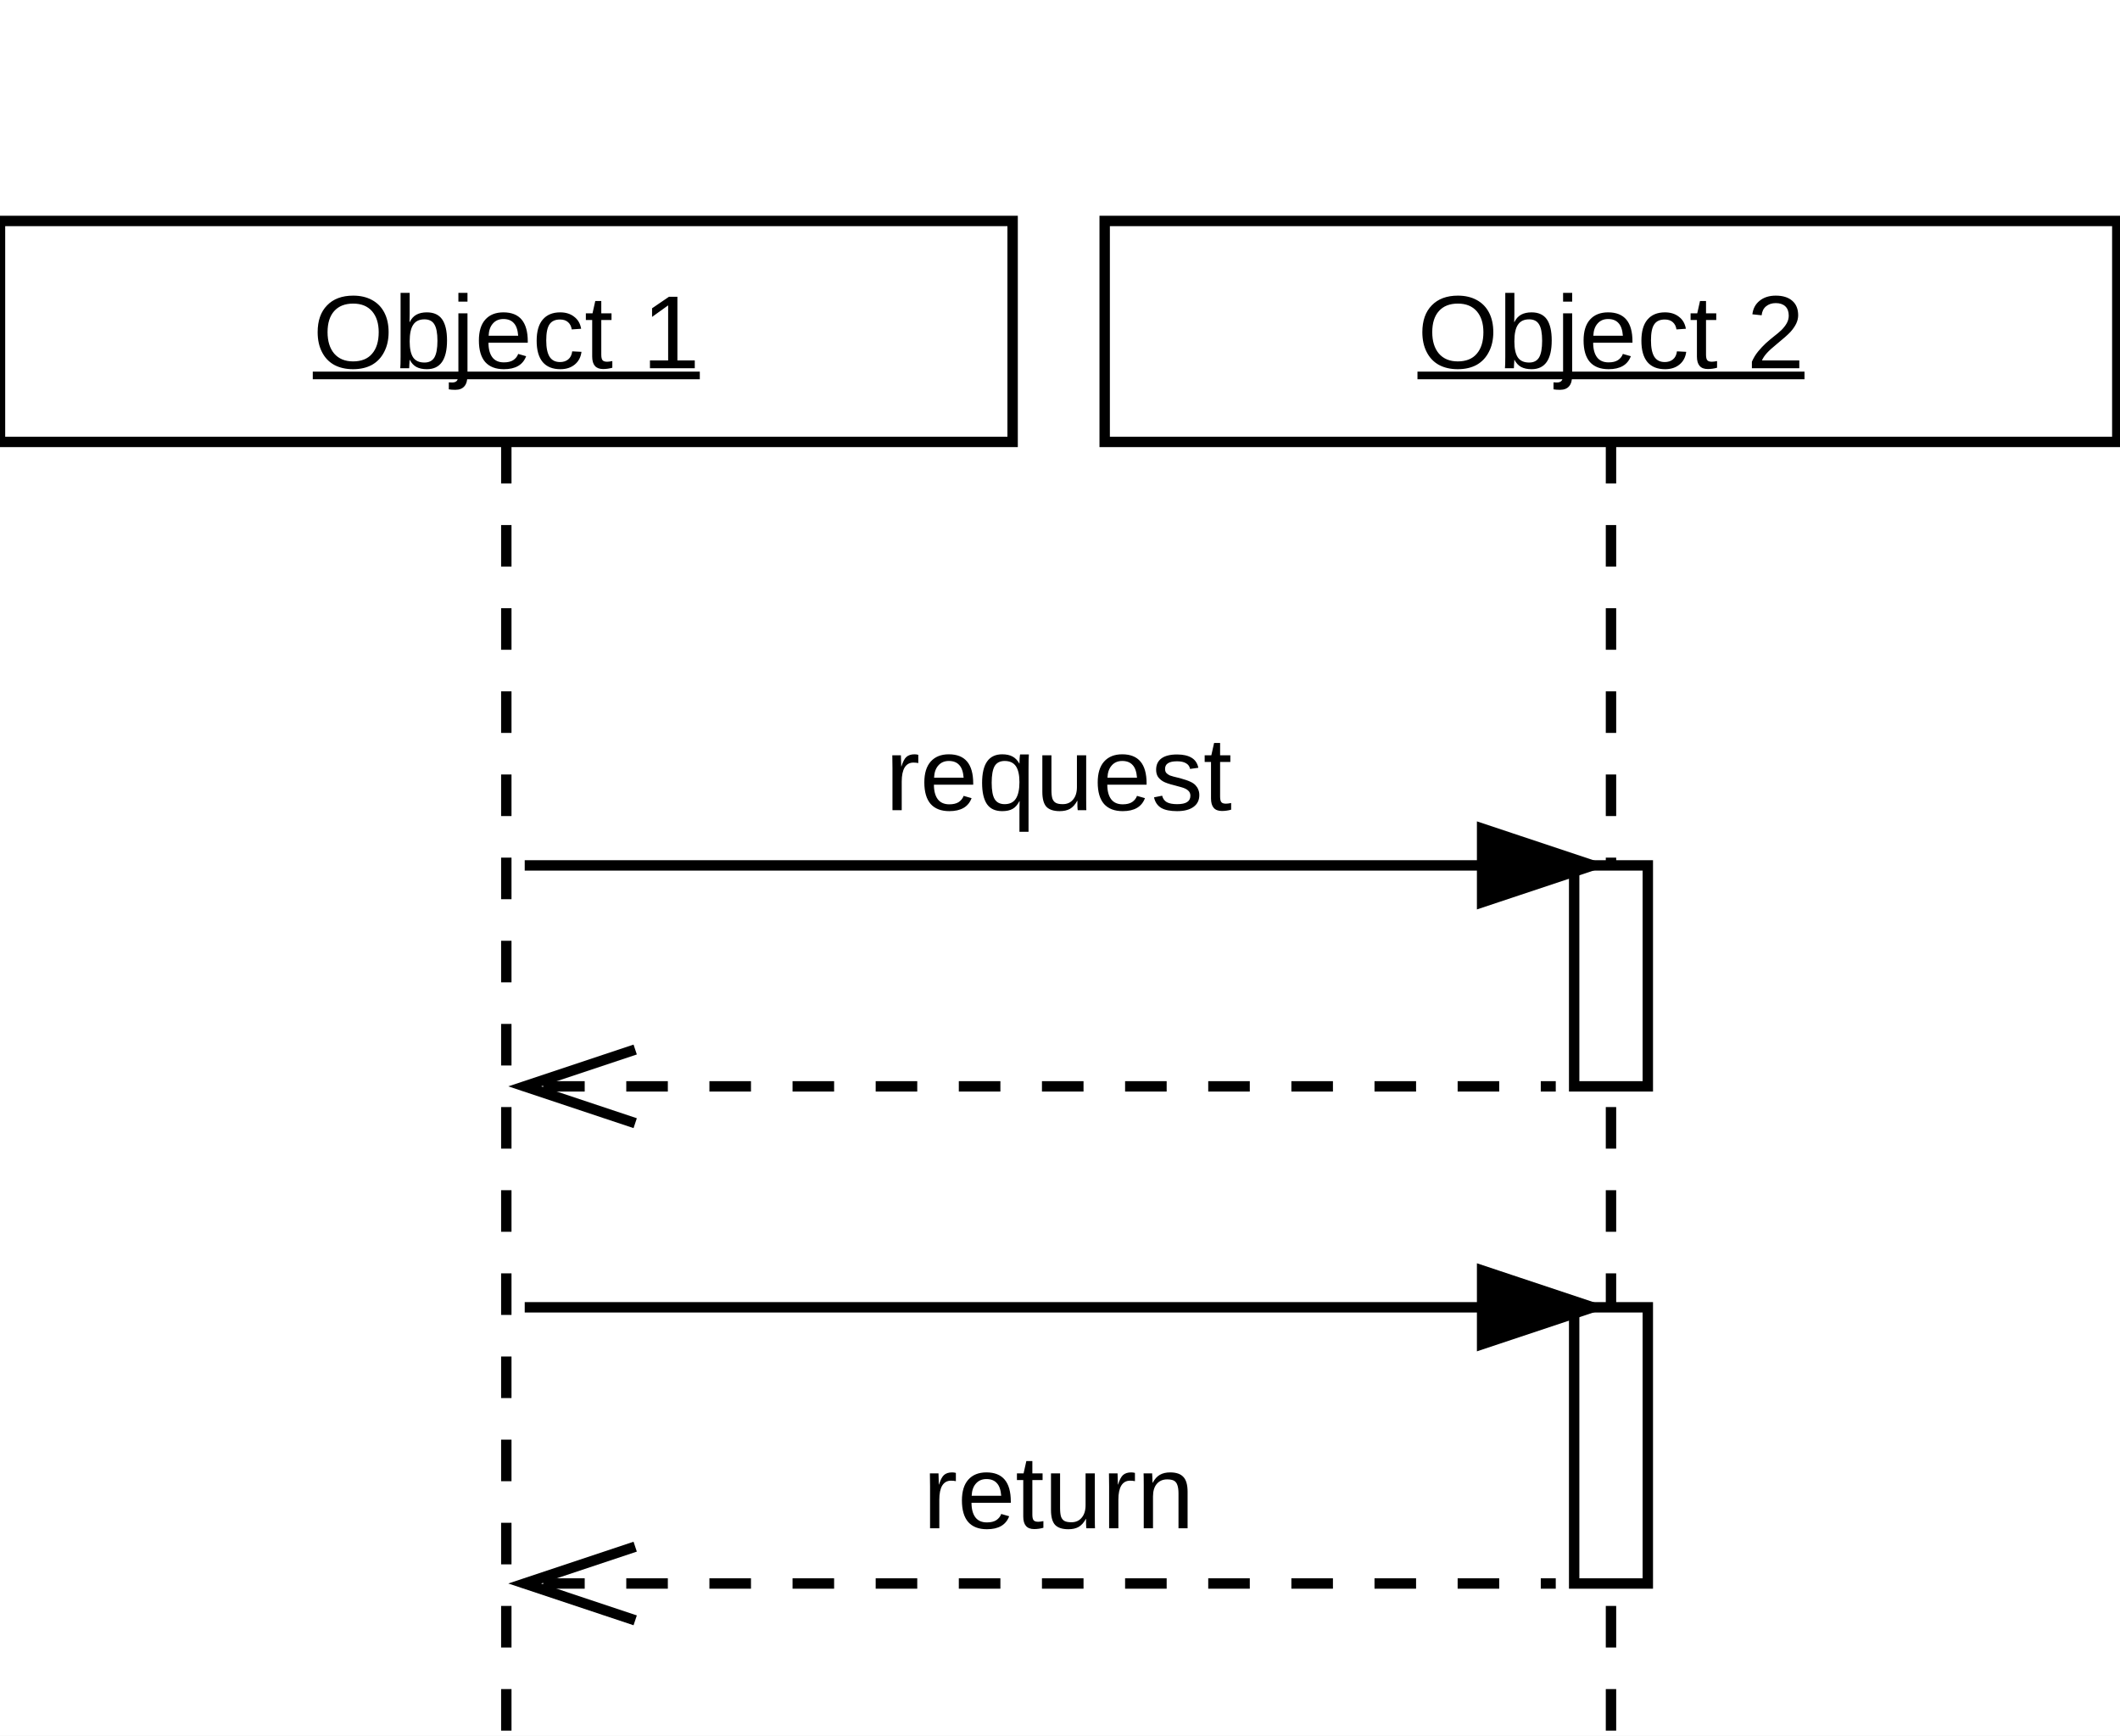
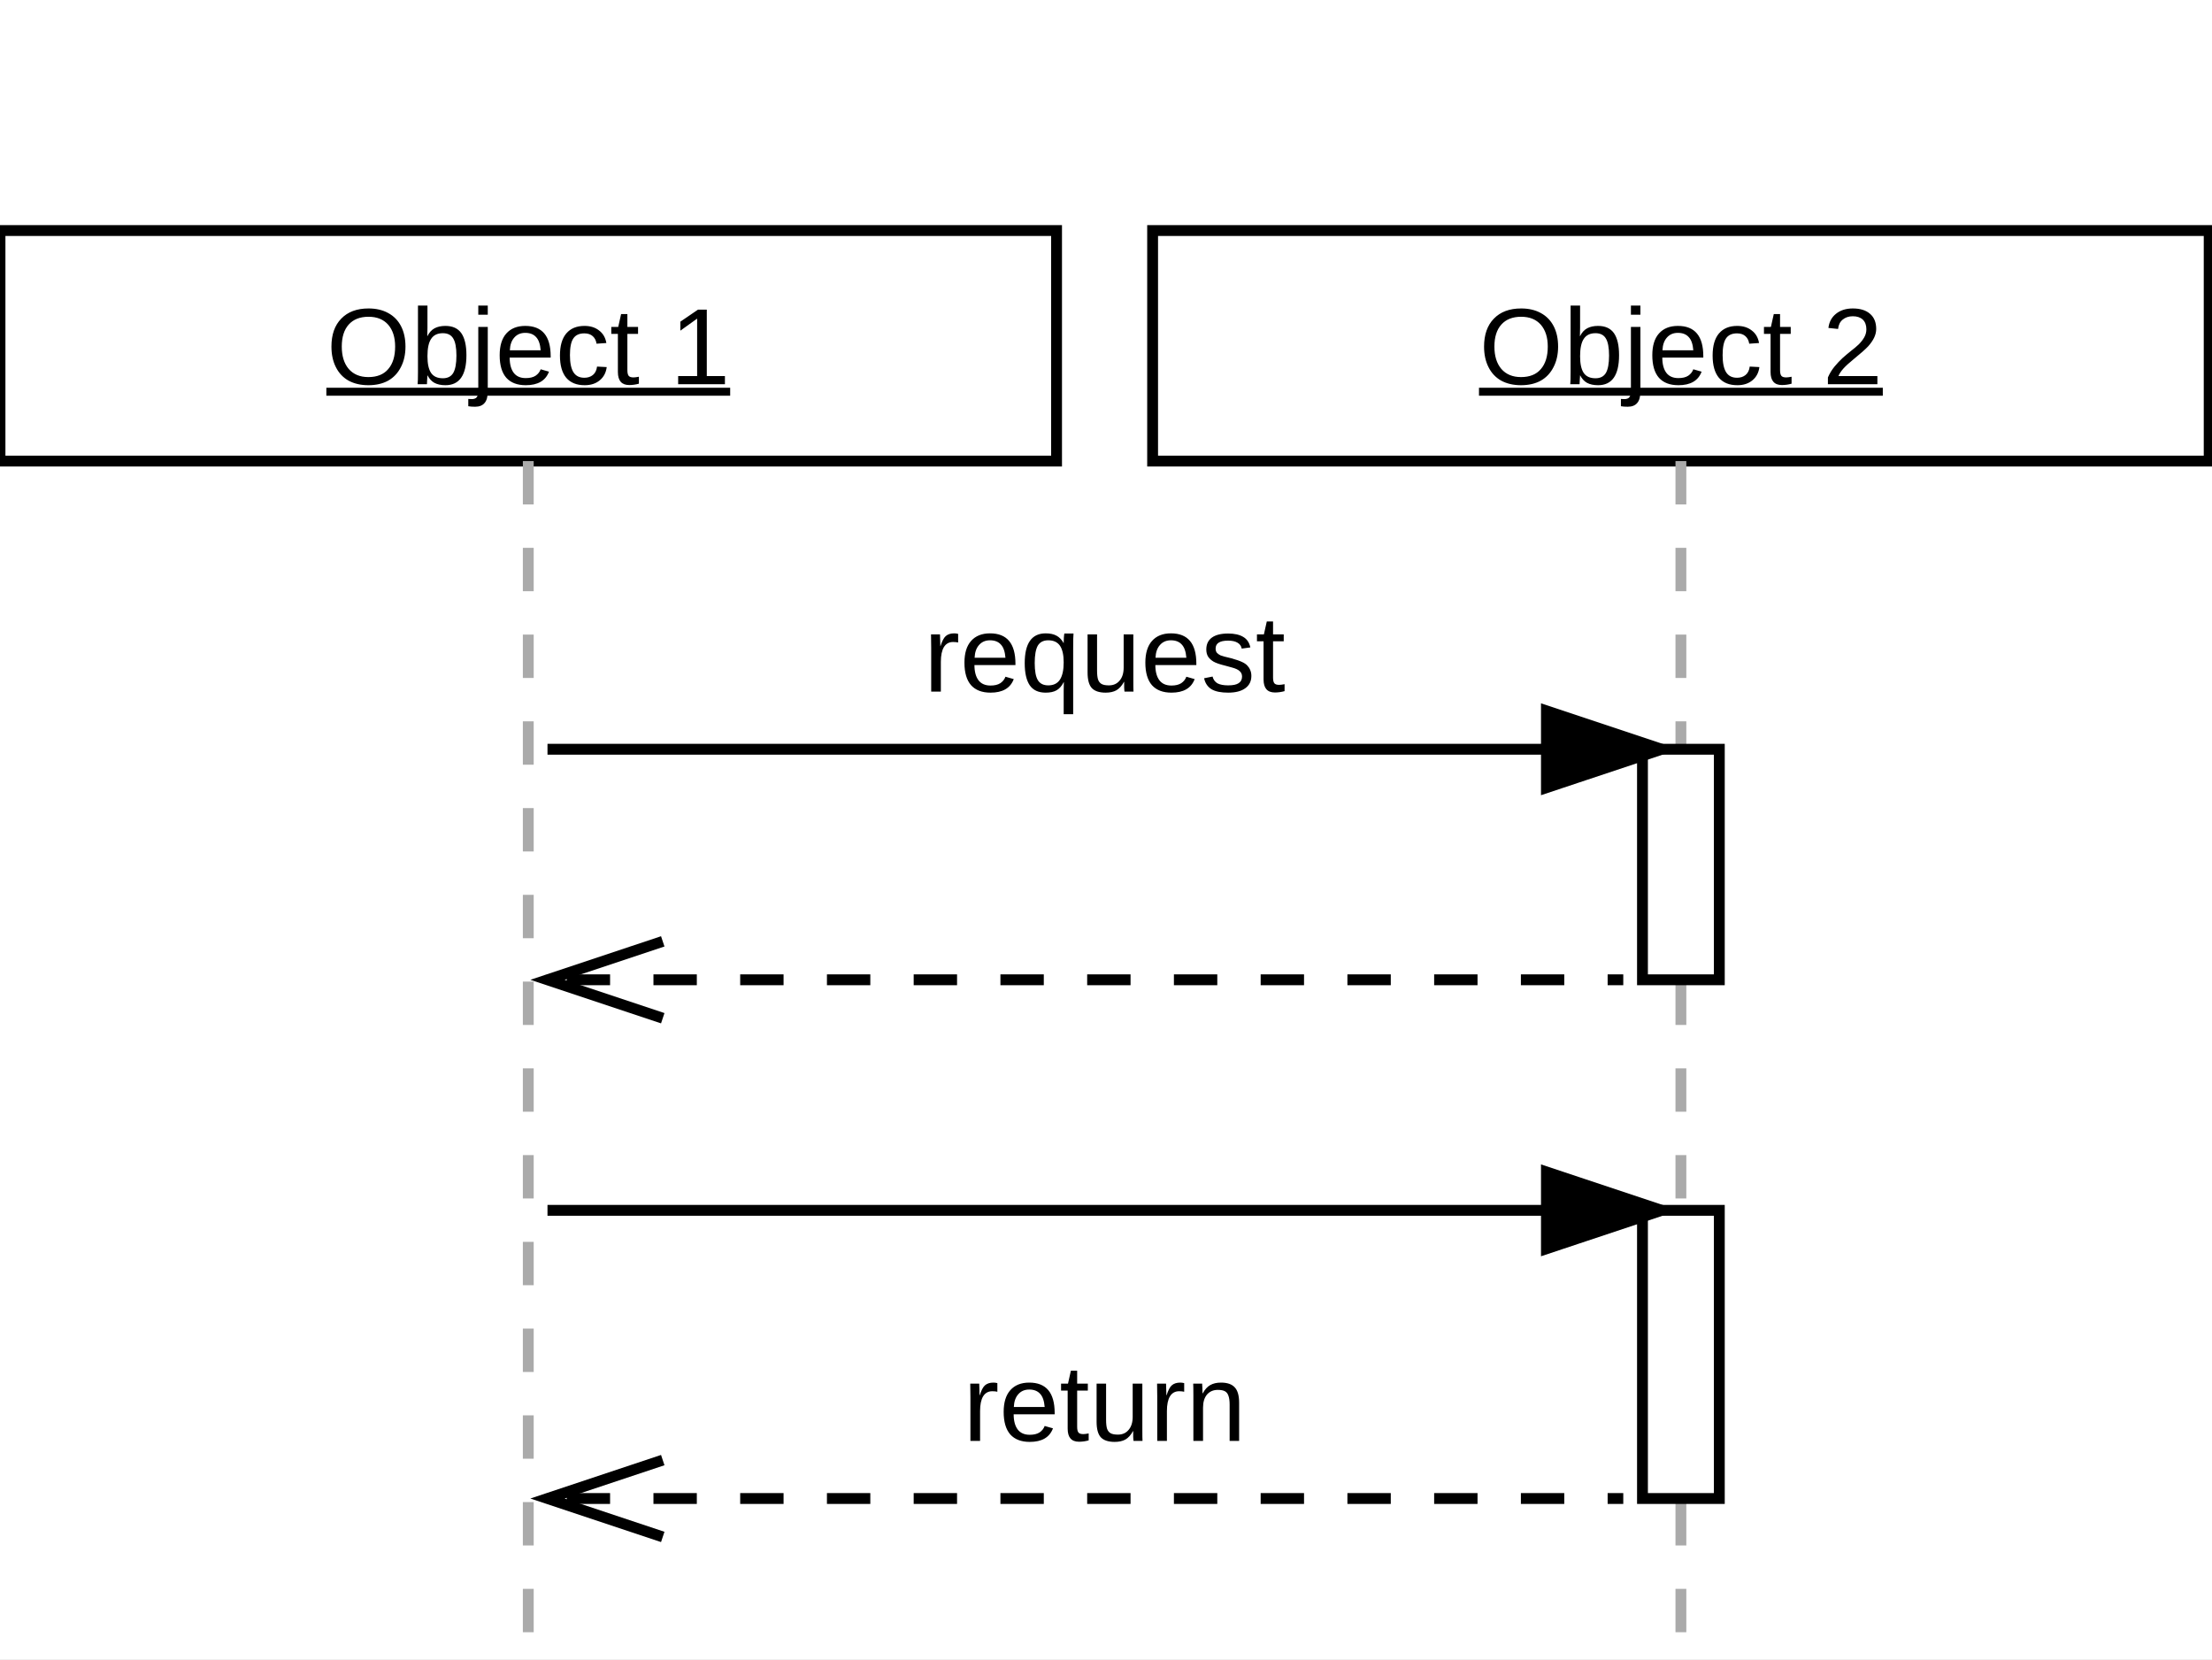
- <svg xmlns="http://www.w3.org/2000/svg" baseProfile="full" height="167px" version="1.1" width="204px">
+ <svg xmlns="http://www.w3.org/2000/svg" baseProfile="full" height="153px" version="1.1" width="204px">
  <defs />
  <g id="shapes" transform="scale(1.0)">
    <rect fill="white" height="100%" width="100%" x="0" y="0" />
    <rect fill="white" height="21.26" stroke="black" stroke-width="1" width="97.441" x="0.0" y="21.26" />
    <text fill="black" font-family="Arial, Helvetica, sans-serif" font-size="10px" text-anchor="middle" text-decoration="underline" x="48.72" y="35.433">Object 1</text>
    <rect fill="white" height="21.26" stroke="black" stroke-width="1" width="97.441" x="106.299" y="21.26" />
    <text fill="black" font-family="Arial, Helvetica, sans-serif" font-size="10px" text-anchor="middle" text-decoration="underline" x="155.02" y="35.433">Object 2</text>
-     <line stroke="black" stroke-dasharray="4" stroke-width="1" x1="48.72" x2="48.72" y1="42.52" y2="166.535" />
-     <line stroke="black" stroke-dasharray="4" stroke-width="1" x1="155.02" x2="155.02" y1="42.52" y2="166.535" />
-     <rect fill="white" height="26.575" stroke="black" stroke-width="1" width="7.087" x="151.476" y="125.787" />
-     <rect fill="white" height="21.26" stroke="black" stroke-width="1" width="7.087" x="151.476" y="83.268" />
-     <text fill="black" font-family="Arial, Helvetica, sans-serif" font-size="10px" text-anchor="middle" x="101.87" y="77.953">request</text>
-     <line stroke="black" stroke-width="1" x1="50.492" x2="151.476" y1="83.268" y2="83.268" />
-     <polygon fill="black" points="142.618,86.811 153.248,83.268 142.618,79.724" stroke="black" />
-     <line stroke="black" stroke-dasharray="4" stroke-width="1" x1="52.264" x2="149.705" y1="104.528" y2="104.528" />
-     <polyline fill="none" points="61.122,108.071 50.492,104.528 61.122,100.984" stroke="black" />
-     <line stroke="black" stroke-width="1" x1="50.492" x2="151.476" y1="125.787" y2="125.787" />
-     <polygon fill="black" points="142.618,129.331 153.248,125.787 142.618,122.244" stroke="black" />
-     <text fill="black" font-family="Arial, Helvetica, sans-serif" font-size="10px" text-anchor="middle" x="101.87" y="147.047">return</text>
-     <line stroke="black" stroke-dasharray="4" stroke-width="1" x1="52.264" x2="149.705" y1="152.362" y2="152.362" />
-     <polyline fill="none" points="61.122,155.906 50.492,152.362 61.122,148.819" stroke="black" />
+     <line stroke="#aaaaaa" stroke-dasharray="4" stroke-width="1" x1="48.72" x2="48.72" y1="42.52" y2="152.362" />
+     <line stroke="#aaaaaa" stroke-dasharray="4" stroke-width="1" x1="155.02" x2="155.02" y1="42.52" y2="152.362" />
+     <rect fill="white" height="26.575" stroke="black" stroke-width="1" width="7.087" x="151.476" y="111.614" />
+     <rect fill="white" height="21.26" stroke="black" stroke-width="1" width="7.087" x="151.476" y="69.094" />
+     <text fill="black" font-family="Arial, Helvetica, sans-serif" font-size="10px" text-anchor="middle" x="101.87" y="63.78">request</text>
+     <line stroke="black" stroke-width="1" x1="50.492" x2="151.476" y1="69.094" y2="69.094" />
+     <polygon fill="black" points="142.618,72.638 153.248,69.094 142.618,65.551" stroke="black" />
+     <line stroke="black" stroke-dasharray="4" stroke-width="1" x1="52.264" x2="149.705" y1="90.354" y2="90.354" />
+     <polyline fill="none" points="61.122,93.898 50.492,90.354 61.122,86.811" stroke="black" />
+     <line stroke="black" stroke-width="1" x1="50.492" x2="151.476" y1="111.614" y2="111.614" />
+     <polygon fill="black" points="142.618,115.157 153.248,111.614 142.618,108.071" stroke="black" />
+     <text fill="black" font-family="Arial, Helvetica, sans-serif" font-size="10px" text-anchor="middle" x="101.87" y="132.874">return</text>
+     <line stroke="black" stroke-dasharray="4" stroke-width="1" x1="52.264" x2="149.705" y1="138.189" y2="138.189" />
+     <polyline fill="none" points="61.122,141.732 50.492,138.189 61.122,134.646" stroke="black" />
  </g>
</svg>
